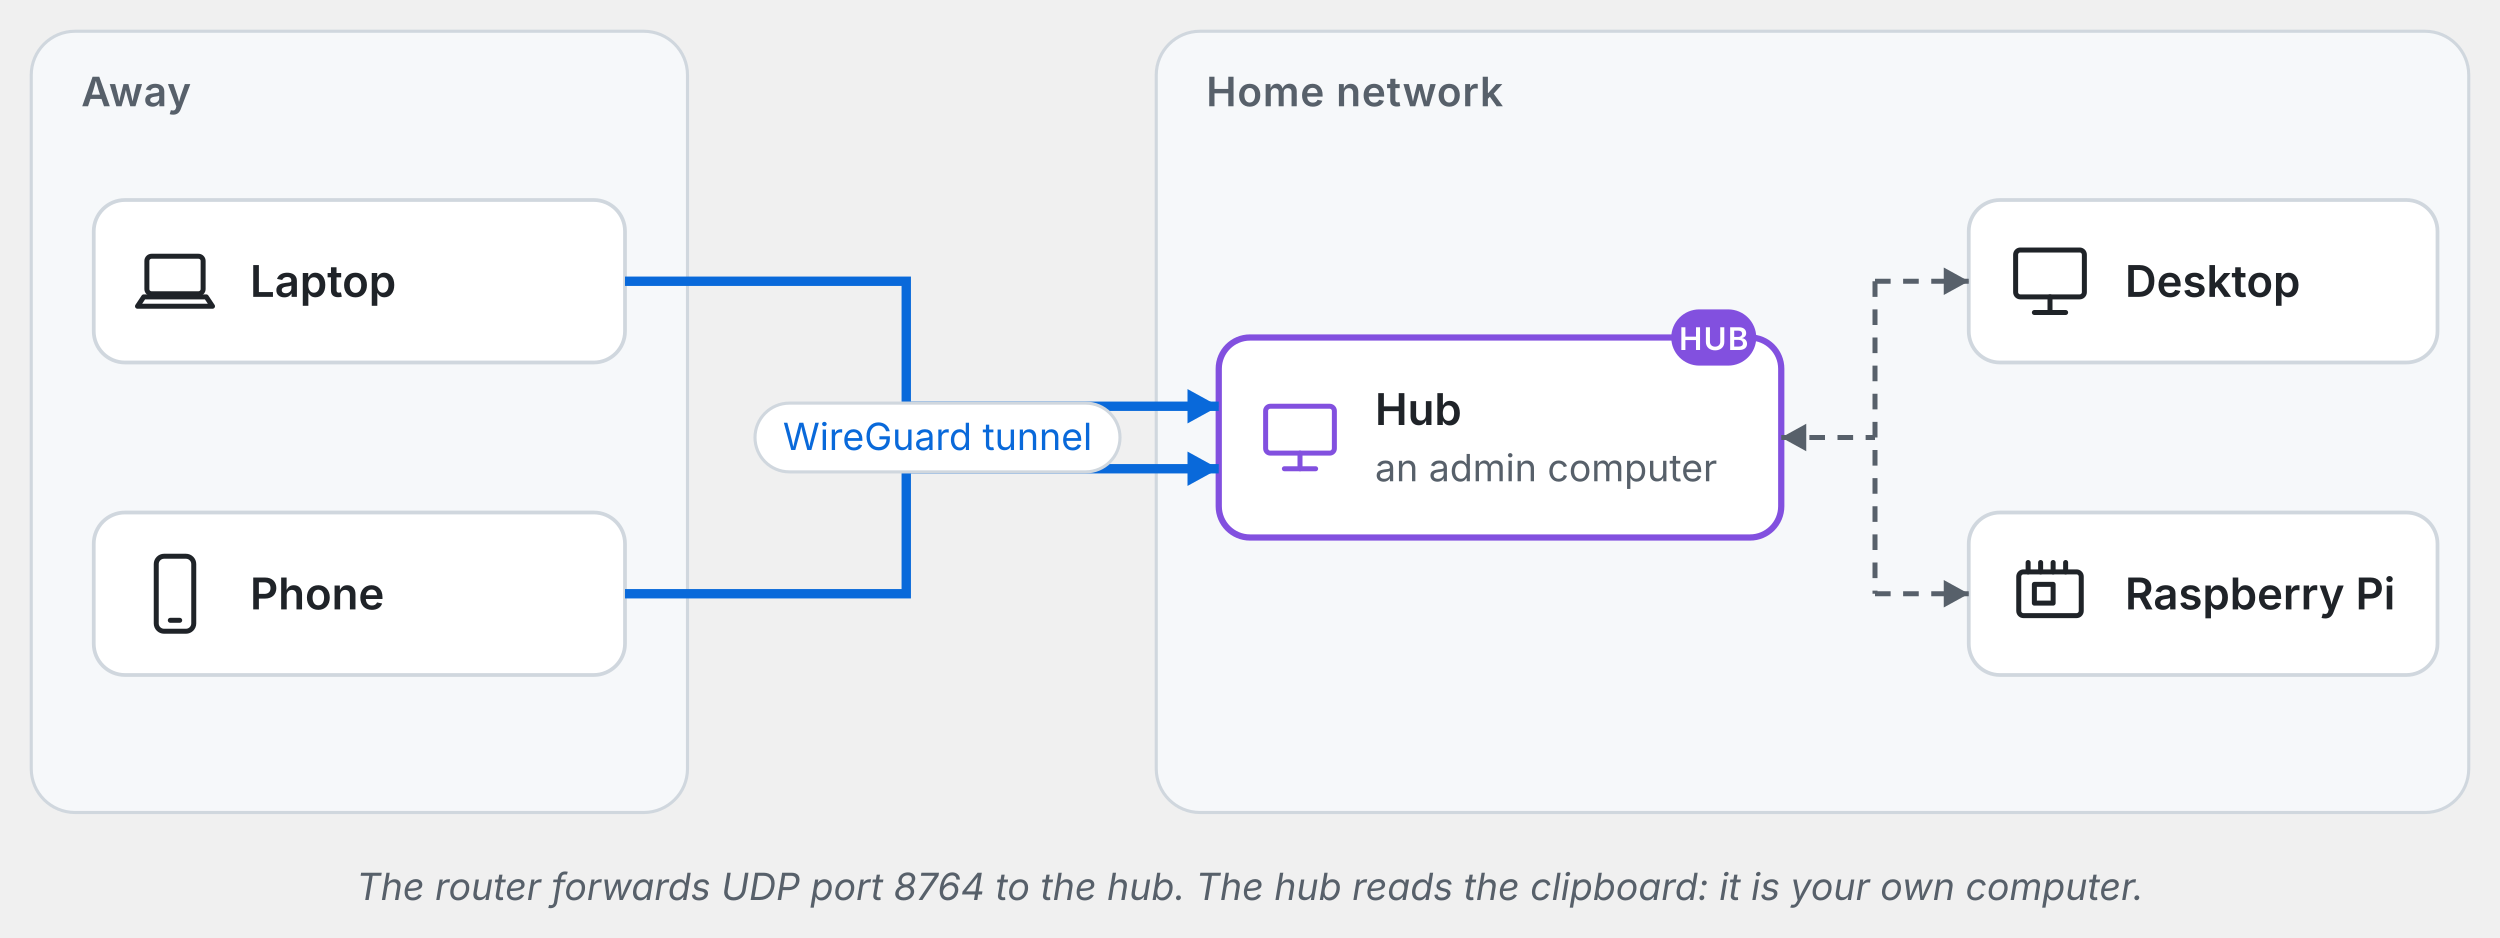
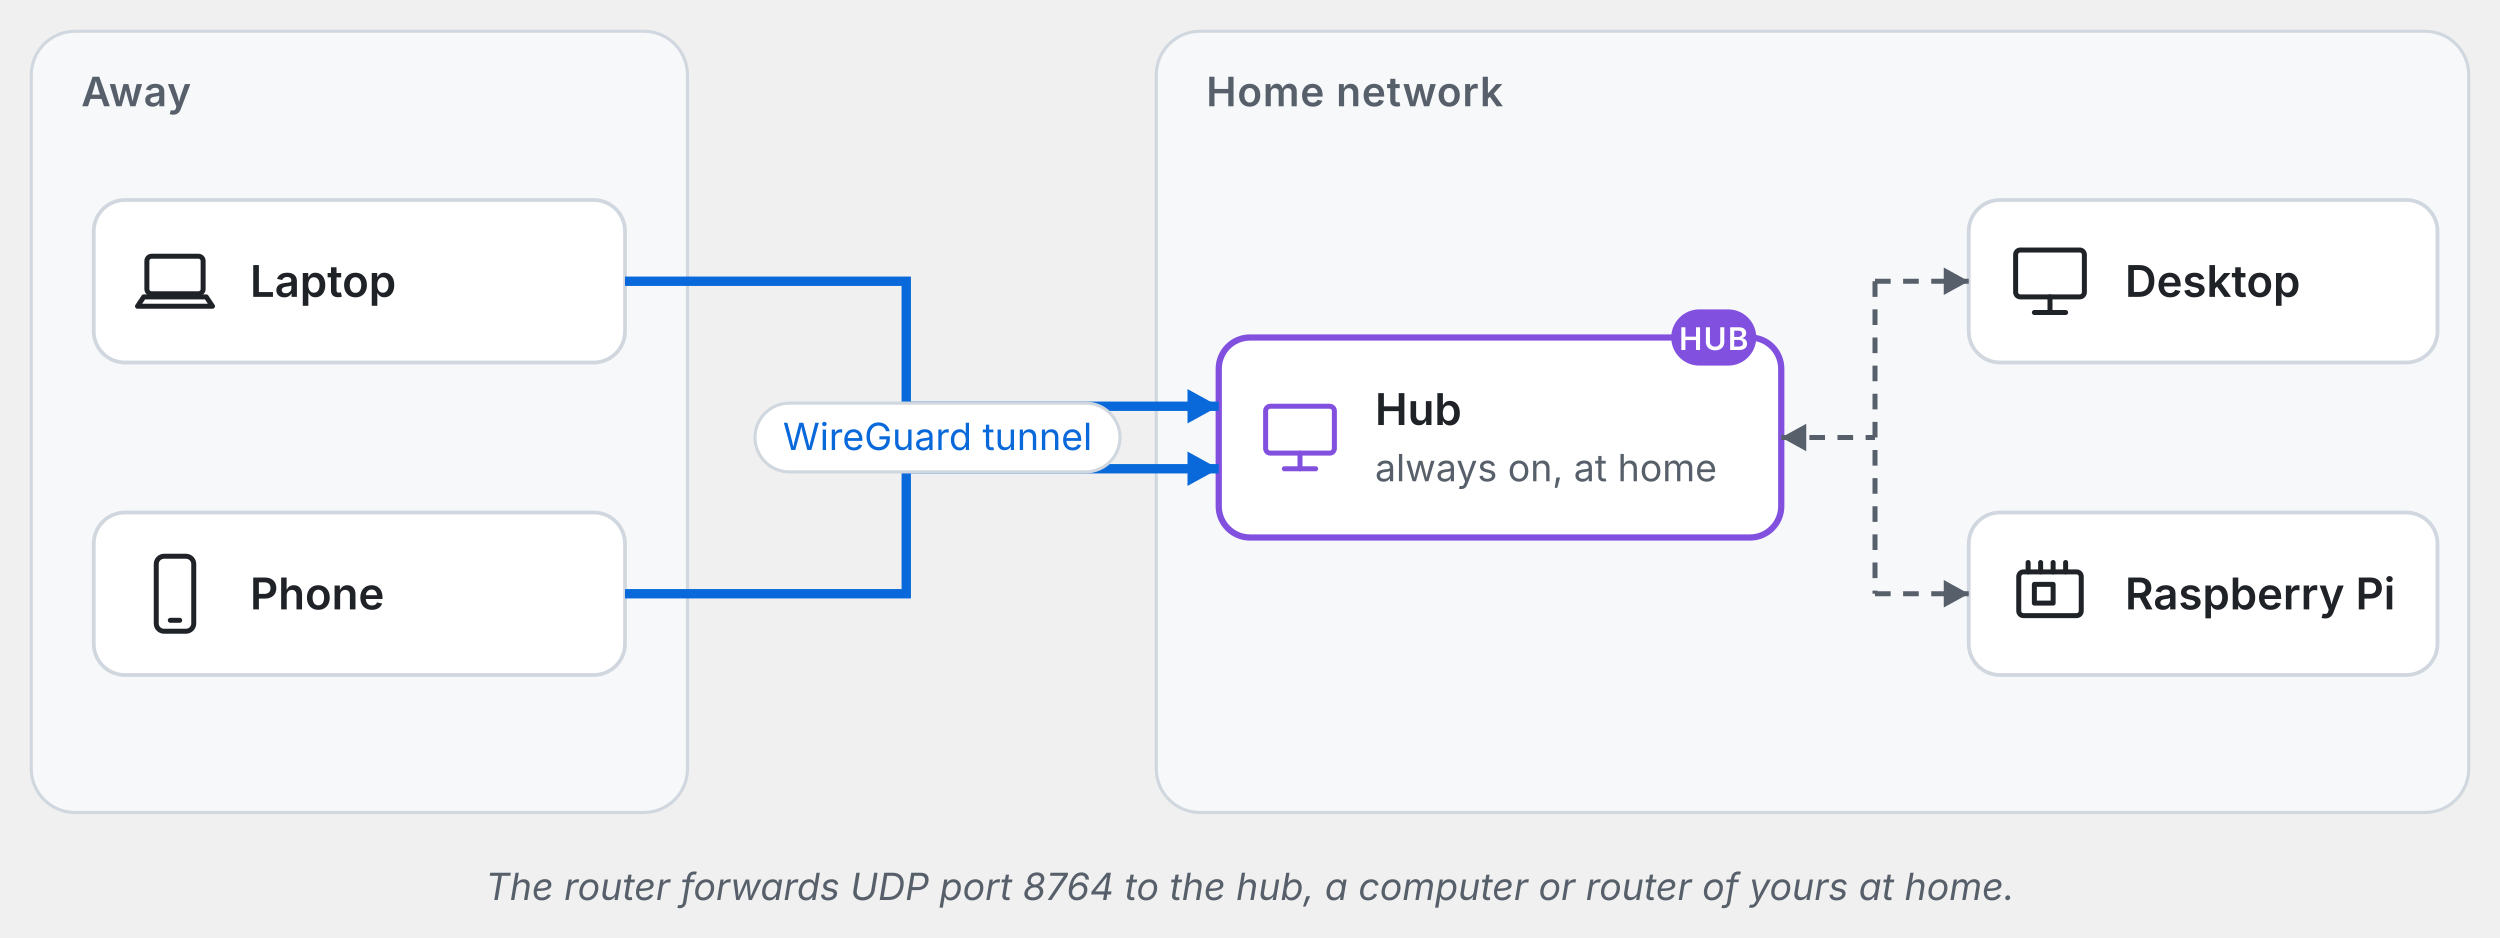
<svg xmlns="http://www.w3.org/2000/svg" width="800" height="300" viewBox="0 0 800 300" role="img" aria-label="Away from home, devices reach the hub through the group's WireGuard tunnel">
  <style>
  .bg { fill: none; }
  .zone { fill: #f6f8fa; stroke: #d0d7de; stroke-width: 1; }
  .zone-t { fill: #57606a; font: 600 13px system-ui, -apple-system, 'Segoe UI', sans-serif; letter-spacing: .02em; }
  .card { fill: #ffffff; stroke: #d0d7de; stroke-width: 1.2; }
  .card.key { stroke: #8250df; stroke-width: 2; }
  .card.srv { fill: #fff8c5; stroke: #d4a72c; }
  .t { fill: #1f2328; font: 600 14px system-ui, -apple-system, 'Segoe UI', sans-serif; }
  .s { fill: #57606a; font: 12px system-ui, -apple-system, 'Segoe UI', sans-serif; }
  .ic { fill: none; stroke: #1f2328; stroke-width: 1.6; stroke-linecap: round; stroke-linejoin: round; }
  .key .ic, .ic.key { stroke: #8250df; }
  .badge { fill: #8250df; }
  .badge-t { fill: #ffffff; font: 600 10px system-ui, -apple-system, 'Segoe UI', sans-serif; letter-spacing: .04em; }
  .e-tunnel { fill: none; stroke: #0969da; stroke-width: 3; }
  .e-home { fill: none; stroke: #57606a; stroke-width: 1.6; stroke-dasharray: 5 4; }
  .e-pair { fill: none; stroke: #8250df; stroke-width: 1.8; }
  .e-e2e { fill: none; stroke: #1a7f37; stroke-width: 1.8; stroke-dasharray: 2 4; stroke-linecap: round; }
  .a-tunnel { fill: #0969da; } .a-home { fill: #57606a; } .a-pair { fill: #8250df; } .a-e2e { fill: #1a7f37; }
  .lbl-bg { fill: #ffffff; stroke: #d0d7de; stroke-width: 1; }
  .lbl { fill: #1f2328; font: 12px system-ui, -apple-system, 'Segoe UI', sans-serif; }
  .lbl.tunnel { fill: #0969da; } .lbl.pair { fill: #8250df; } .lbl.e2e { fill: #1a7f37; }
  .note { fill: #57606a; font: italic 12px system-ui, -apple-system, 'Segoe UI', sans-serif; }
  @media (prefers-color-scheme: dark) {
    .zone { fill: #161b22; stroke: #30363d; }
    .zone-t, .s, .note { fill: #8b949e; }
    .card { fill: #0d1117; stroke: #3d444d; }
    .card.key { stroke: #a371f7; }
    .card.srv { fill: #272115; stroke: #9e6a03; }
    .t, .lbl { fill: #e6edf3; }
    .ic { stroke: #e6edf3; }
    .key .ic, .ic.key { stroke: #a371f7; }
    .badge { fill: #a371f7; }
    .badge-t { fill: #0d1117; }
    .e-tunnel { stroke: #4493f8; } .a-tunnel { fill: #4493f8; } .lbl.tunnel { fill: #4493f8; }
    .e-home { stroke: #8b949e; } .a-home { fill: #8b949e; }
    .e-pair { stroke: #a371f7; } .a-pair { fill: #a371f7; } .lbl.pair { fill: #a371f7; }
    .e-e2e { stroke: #3fb950; } .a-e2e { fill: #3fb950; } .lbl.e2e { fill: #3fb950; }
    .lbl-bg { fill: #0d1117; stroke: #3d444d; }
  }
</style>
  <rect class="zone" x="10" y="10" width="210" height="250" rx="14" />
  <text class="zone-t" x="26" y="34">Away</text>
  <rect class="zone" x="370" y="10" width="420" height="250" rx="14" />
  <text class="zone-t" x="386" y="34">Home network</text>
  <g class="">
    <rect class="card " x="30.0" y="64.0" width="170" height="52" rx="10" />
    <g transform="translate(42.0,76)" class="ic">
      <rect x="5" y="6" width="18" height="12" rx="1.5" />
      <path d="M2 22h24l-2 -3H4z" />
    </g>
    <text class="t" x="80.0" y="95">Laptop</text>
  </g>
  <g class="">
    <rect class="card " x="30.0" y="164.0" width="170" height="52" rx="10" />
    <g transform="translate(42.0,176)" class="ic">
      <rect x="8" y="2" width="12" height="24" rx="2.5" />
      <line x1="12.5" y1="22.5" x2="15.5" y2="22.5" />
    </g>
    <text class="t" x="80.0" y="195">Phone</text>
  </g>
  <g class="key">
    <rect class="card key" x="390.0" y="108.0" width="180" height="64" rx="10" />
    <g transform="translate(402.0,126)" class="ic">
      <rect x="3" y="4" width="22" height="15" rx="1.5" />
      <line x1="14" y1="19" x2="14" y2="24" />
      <line x1="9" y1="24" x2="19" y2="24" />
    </g>
    <text class="t" x="440.0" y="136">Hub</text>
-     <text class="s" x="440.0" y="154">an admin computer</text>
+     <text class="s" x="440.0" y="154">always on, at home</text>
    <rect class="badge" x="534.8" y="99.0" width="27.2" height="18" rx="9" />
    <text class="badge-t" x="548.4" y="112.0" text-anchor="middle">HUB</text>
  </g>
  <g class="">
    <rect class="card " x="630.0" y="64.0" width="150" height="52" rx="10" />
    <g transform="translate(642.0,76)" class="ic">
      <rect x="3" y="4" width="22" height="15" rx="1.5" />
      <line x1="14" y1="19" x2="14" y2="24" />
      <line x1="9" y1="24" x2="19" y2="24" />
    </g>
    <text class="t" x="680.0" y="95">Desktop</text>
  </g>
  <g class="">
    <rect class="card " x="630.0" y="164.0" width="150" height="52" rx="10" />
    <g transform="translate(642.0,176)" class="ic">
      <rect x="4" y="7" width="20" height="14" rx="1.5" />
      <rect x="9" y="11" width="6" height="6" />
      <line x1="7" y1="4" x2="7" y2="7" />
      <line x1="11" y1="4" x2="11" y2="7" />
      <line x1="15" y1="4" x2="15" y2="7" />
      <line x1="19" y1="4" x2="19" y2="7" />
    </g>
    <text class="t" x="680.0" y="195">Raspberry Pi</text>
  </g>
  <path class="e-tunnel" d="M200.0,90.0 L290,90 L290,130 L390.0,130" />
  <path class="a-tunnel" d="M390.0,130 L380.0,124.5 L380.0,135.5z" />
  <path class="e-tunnel" d="M200.0,190.0 L290,190 L290,150 L390.0,150" />
  <path class="a-tunnel" d="M390.0,150 L380.0,144.5 L380.0,155.5z" />
  <path class="e-home" d="M570.0,140.0 L600.0,140" />
  <path class="a-home" d="M570.0,140.0 L578.0,144.4 L578.0,135.6z" />
  <path class="e-home" d="M600.0,90 L600.0,190" />
  <path class="e-home" d="M600.0,90 L630.0,90.0" />
  <path class="a-home" d="M630.0,90.0 L622.0,85.6 L622.0,94.4z" />
  <path class="e-home" d="M600.0,190 L630.0,190.0" />
  <path class="a-home" d="M630.0,190.0 L622.0,185.6 L622.0,194.4z" />
-   <text class="note" x="400" y="288" text-anchor="middle">The router forwards UDP port 8764 to the hub. The hub reads the clipboard: it is your own computer.</text>
+   <text class="note" x="400" y="288" text-anchor="middle">The router forwards UDP port 8764 to the hub, a computer or router of yours at home.</text>
  <rect class="lbl-bg" x="241.6" y="129.0" width="116.8" height="22" rx="11.0" />
  <text class="lbl tunnel" x="300" y="144.0" text-anchor="middle">WireGuard tunnel</text>
</svg>
